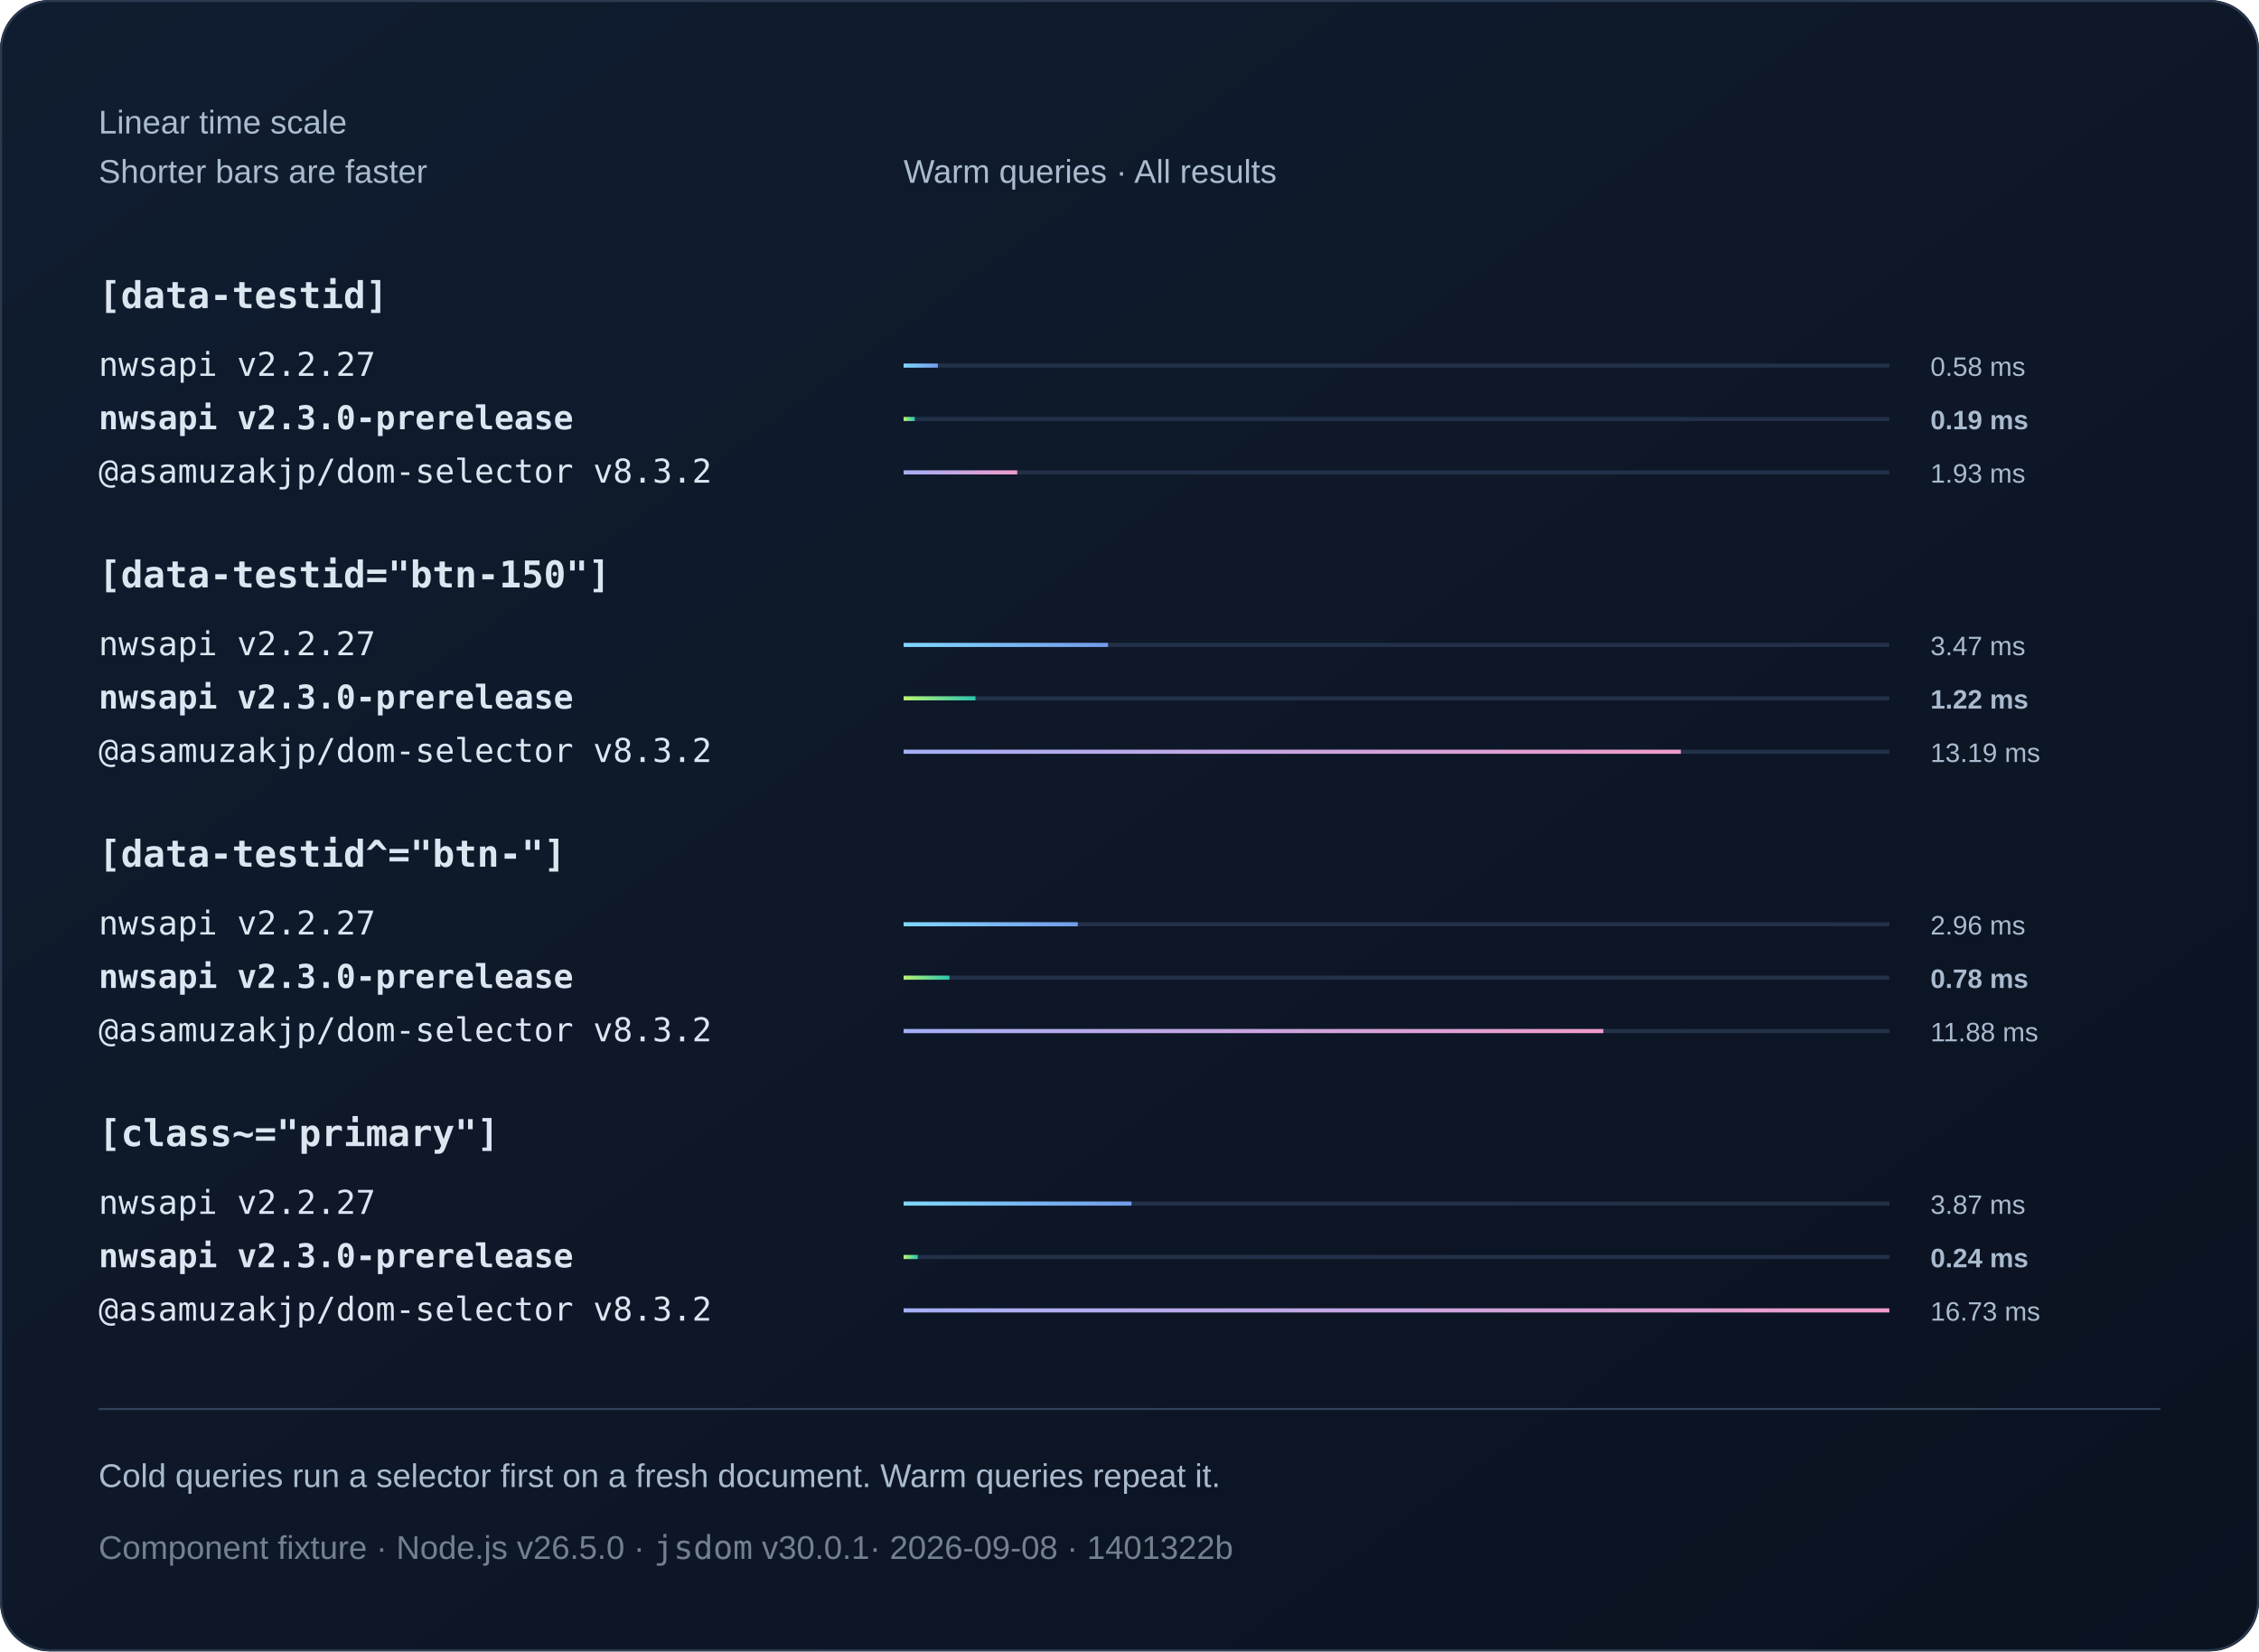
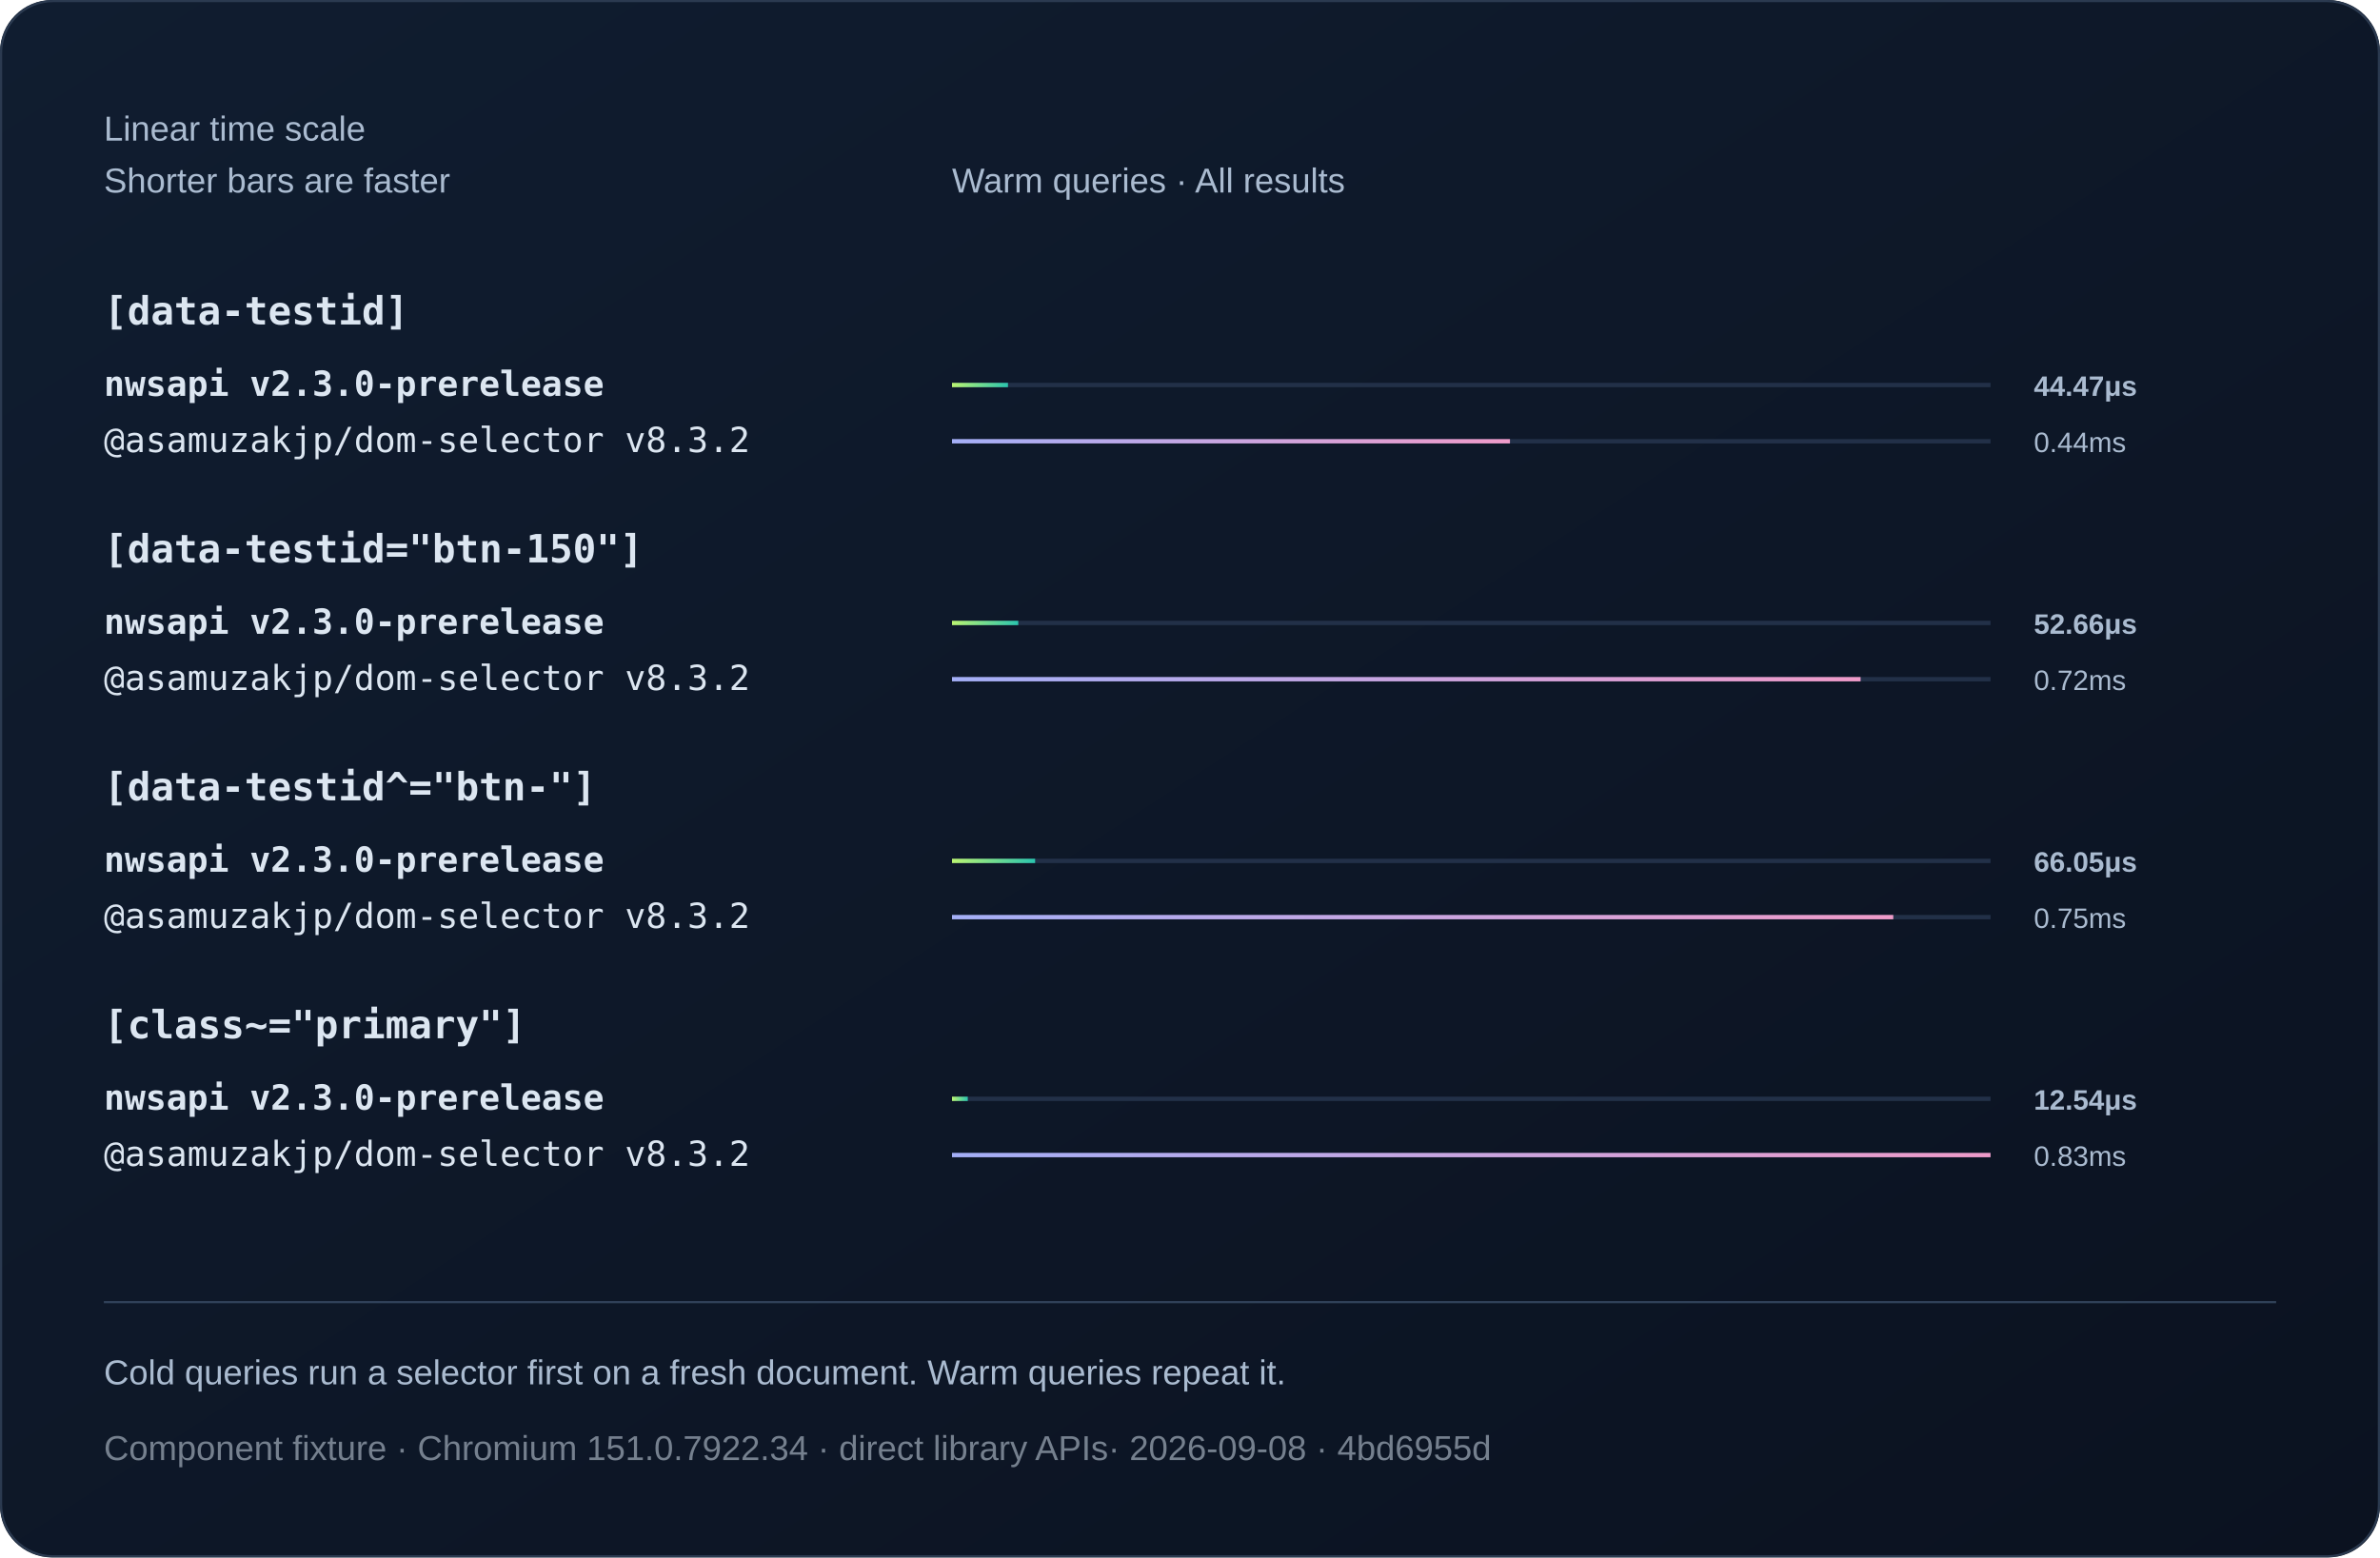
- <svg xmlns="http://www.w3.org/2000/svg" width="1100" height="804" viewBox="0 0 1100 804" role="img">
+ <svg xmlns="http://www.w3.org/2000/svg" width="1100" height="720" viewBox="0 0 1100 720" role="img">
  <defs>
    <linearGradient id="bg" x2="1" y2="1">
      <stop stop-color="#101d30" />
      <stop offset="1" stop-color="#0b1220" />
    </linearGradient>
    <linearGradient id="series0">
-       <stop stop-color="#80d7ff" />
-       <stop offset="1" stop-color="#739be8" />
-     </linearGradient>
-     <linearGradient id="series1">
      <stop stop-color="#baf471" />
      <stop offset="1" stop-color="#2bc5ae" />
    </linearGradient>
-     <linearGradient id="series2">
+     <linearGradient id="series1">
      <stop stop-color="#a4aff7" />
      <stop offset="1" stop-color="#ef9bc9" />
    </linearGradient>
  </defs>
  <style>text{font-family:Arial,Helvetica,sans-serif;fill:#f0f5fa}
.muted{fill:#aabbd0;font:16px Arial,Helvetica,sans-serif}
.code{font:18px Consolas,Menlo,monospace;fill:#dce6f1}
.note .code{font:16px Consolas,Menlo,monospace}
.metadata,.metadata .code{fill:#75808e}
.comparison{font-size:14px;font-variant-numeric:tabular-nums}
.tick{fill:#aabbd0;font-size:12px}
.time{fill:#aabbd0;font-size:13px;font-variant-numeric:tabular-nums}
.engine{font-size:16px}.selector{font-weight:600}.bar{transform-box:fill-box;transform-origin:left center;animation:fill 800ms ease-out 1 both}@keyframes fill{from{transform:scaleX(0)}to{transform:scaleX(1)}}@media(prefers-reduced-motion:reduce){.bar{animation:none}}</style>
-   <rect width="1100" height="804" rx="24" fill="url(#bg)" />
-   <rect x=".5" y=".5" width="1099" height="803" rx="24" fill="none" stroke="#2b3a50" />
+   <rect width="1100" height="720" rx="24" fill="url(#bg)" />
+   <rect x=".5" y=".5" width="1099" height="719" rx="24" fill="none" stroke="#2b3a50" />
  <text x="48" y="65" class="muted">Linear time scale</text>
  <text x="48" y="89" class="muted">Shorter bars are faster</text>
  <text x="440" y="89" class="muted">Warm queries · All results</text>
  <text x="48" y="150" class="code selector">[data-testid]</text>
  <g>
-     <text x="48" y="183" class="code engine">nwsapi v2.2.27</text>
+     <text x="48" y="183" class="code engine" style="font-weight:700">nwsapi v2.3.0-prerelease</text>
    <path d="M440 178h480" stroke="#223048" stroke-width="2" />
-     <rect class="bar" x="440" y="177" width="16.69" height="2" fill="url(#series0)" />
-     <text x="940" y="183" class="time">0.58 ms</text>
+     <rect class="bar" x="440" y="177" width="25.87" height="2" fill="url(#series0)" />
+     <text x="940" y="183" class="time" style="font-weight:700">44.47μs</text>
  </g>
  <g>
-     <text x="48" y="209" class="code engine" style="font-weight:700">nwsapi v2.3.0-prerelease</text>
+     <text x="48" y="209" class="code engine">@asamuzakjp/dom-selector v8.3.2</text>
    <path d="M440 204h480" stroke="#223048" stroke-width="2" />
-     <rect class="bar" x="440" y="203" width="5.46" height="2" fill="url(#series1)" />
-     <text x="940" y="209" class="time" style="font-weight:700">0.19 ms</text>
+     <rect class="bar" x="440" y="203" width="257.88" height="2" fill="url(#series1)" />
+     <text x="940" y="209" class="time">0.44ms</text>
+   </g>
+   <text x="48" y="260" class="code selector">[data-testid="btn-150"]</text>
+   <g>
+     <text x="48" y="293" class="code engine" style="font-weight:700">nwsapi v2.3.0-prerelease</text>
+     <path d="M440 288h480" stroke="#223048" stroke-width="2" />
+     <rect class="bar" x="440" y="287" width="30.63" height="2" fill="url(#series0)" />
+     <text x="940" y="293" class="time" style="font-weight:700">52.66μs</text>
  </g>
  <g>
-     <text x="48" y="235" class="code engine">@asamuzakjp/dom-selector v8.3.2</text>
-     <path d="M440 230h480" stroke="#223048" stroke-width="2" />
-     <rect class="bar" x="440" y="229" width="55.34" height="2" fill="url(#series2)" />
-     <text x="940" y="235" class="time">1.93 ms</text>
+     <text x="48" y="319" class="code engine">@asamuzakjp/dom-selector v8.3.2</text>
+     <path d="M440 314h480" stroke="#223048" stroke-width="2" />
+     <rect class="bar" x="440" y="313" width="419.94" height="2" fill="url(#series1)" />
+     <text x="940" y="319" class="time">0.72ms</text>
  </g>
-   <text x="48" y="286" class="code selector">[data-testid="btn-150"]</text>
+   <text x="48" y="370" class="code selector">[data-testid^="btn-"]</text>
  <g>
-     <text x="48" y="319" class="code engine">nwsapi v2.2.27</text>
-     <path d="M440 314h480" stroke="#223048" stroke-width="2" />
-     <rect class="bar" x="440" y="313" width="99.55" height="2" fill="url(#series0)" />
-     <text x="940" y="319" class="time">3.47 ms</text>
+     <text x="48" y="403" class="code engine" style="font-weight:700">nwsapi v2.3.0-prerelease</text>
+     <path d="M440 398h480" stroke="#223048" stroke-width="2" />
+     <rect class="bar" x="440" y="397" width="38.42" height="2" fill="url(#series0)" />
+     <text x="940" y="403" class="time" style="font-weight:700">66.05μs</text>
  </g>
  <g>
-     <text x="48" y="345" class="code engine" style="font-weight:700">nwsapi v2.3.0-prerelease</text>
-     <path d="M440 340h480" stroke="#223048" stroke-width="2" />
-     <rect class="bar" x="440" y="339" width="35" height="2" fill="url(#series1)" />
-     <text x="940" y="345" class="time" style="font-weight:700">1.22 ms</text>
+     <text x="48" y="429" class="code engine">@asamuzakjp/dom-selector v8.3.2</text>
+     <path d="M440 424h480" stroke="#223048" stroke-width="2" />
+     <rect class="bar" x="440" y="423" width="435.05" height="2" fill="url(#series1)" />
+     <text x="940" y="429" class="time">0.75ms</text>
+   </g>
+   <text x="48" y="480" class="code selector">[class~="primary"]</text>
+   <g>
+     <text x="48" y="513" class="code engine" style="font-weight:700">nwsapi v2.3.0-prerelease</text>
+     <path d="M440 508h480" stroke="#223048" stroke-width="2" />
+     <rect class="bar" x="440" y="507" width="7.29" height="2" fill="url(#series0)" />
+     <text x="940" y="513" class="time" style="font-weight:700">12.54μs</text>
  </g>
  <g>
-     <text x="48" y="371" class="code engine">@asamuzakjp/dom-selector v8.3.2</text>
-     <path d="M440 366h480" stroke="#223048" stroke-width="2" />
-     <rect class="bar" x="440" y="365" width="378.48" height="2" fill="url(#series2)" />
-     <text x="940" y="371" class="time">13.19 ms</text>
+     <text x="48" y="539" class="code engine">@asamuzakjp/dom-selector v8.3.2</text>
+     <path d="M440 534h480" stroke="#223048" stroke-width="2" />
+     <rect class="bar" x="440" y="533" width="480" height="2" fill="url(#series1)" />
+     <text x="940" y="539" class="time">0.83ms</text>
  </g>
-   <text x="48" y="422" class="code selector">[data-testid^="btn-"]</text>
-   <g>
-     <text x="48" y="455" class="code engine">nwsapi v2.2.27</text>
-     <path d="M440 450h480" stroke="#223048" stroke-width="2" />
-     <rect class="bar" x="440" y="449" width="84.82" height="2" fill="url(#series0)" />
-     <text x="940" y="455" class="time">2.96 ms</text>
-   </g>
-   <g>
-     <text x="48" y="481" class="code engine" style="font-weight:700">nwsapi v2.3.0-prerelease</text>
-     <path d="M440 476h480" stroke="#223048" stroke-width="2" />
-     <rect class="bar" x="440" y="475" width="22.31" height="2" fill="url(#series1)" />
-     <text x="940" y="481" class="time" style="font-weight:700">0.78 ms</text>
-   </g>
-   <g>
-     <text x="48" y="507" class="code engine">@asamuzakjp/dom-selector v8.3.2</text>
-     <path d="M440 502h480" stroke="#223048" stroke-width="2" />
-     <rect class="bar" x="440" y="501" width="340.73" height="2" fill="url(#series2)" />
-     <text x="940" y="507" class="time">11.88 ms</text>
-   </g>
-   <text x="48" y="558" class="code selector">[class~="primary"]</text>
-   <g>
-     <text x="48" y="591" class="code engine">nwsapi v2.2.27</text>
-     <path d="M440 586h480" stroke="#223048" stroke-width="2" />
-     <rect class="bar" x="440" y="585" width="110.96" height="2" fill="url(#series0)" />
-     <text x="940" y="591" class="time">3.87 ms</text>
-   </g>
-   <g>
-     <text x="48" y="617" class="code engine" style="font-weight:700">nwsapi v2.3.0-prerelease</text>
-     <path d="M440 612h480" stroke="#223048" stroke-width="2" />
-     <rect class="bar" x="440" y="611" width="6.92" height="2" fill="url(#series1)" />
-     <text x="940" y="617" class="time" style="font-weight:700">0.24 ms</text>
-   </g>
-   <g>
-     <text x="48" y="643" class="code engine">@asamuzakjp/dom-selector v8.3.2</text>
-     <path d="M440 638h480" stroke="#223048" stroke-width="2" />
-     <rect class="bar" x="440" y="637" width="480" height="2" fill="url(#series2)" />
-     <text x="940" y="643" class="time">16.73 ms</text>
-   </g>
-   <path d="M48 686h1004" stroke="#304159" />
-   <text x="48" y="724" class="muted">Cold queries run a selector first on a fresh document. Warm queries repeat it.</text>
-   <text x="48" y="759" class="muted note metadata">Component fixture · Node.js v26.5.0 · <tspan class="code">jsdom</tspan> v30.0.1<tspan fill="#75808e"> · 2026-09-08 · 1401322b</tspan>
+   <path d="M48 602h1004" stroke="#304159" />
+   <text x="48" y="640" class="muted">Cold queries run a selector first on a fresh document. Warm queries repeat it.</text>
+   <text x="48" y="675" class="muted note metadata">Component fixture · Chromium 151.0.7922.34 · direct library APIs<tspan fill="#75808e"> · 2026-09-08 · 4bd6955d</tspan>
  </text>
</svg>
